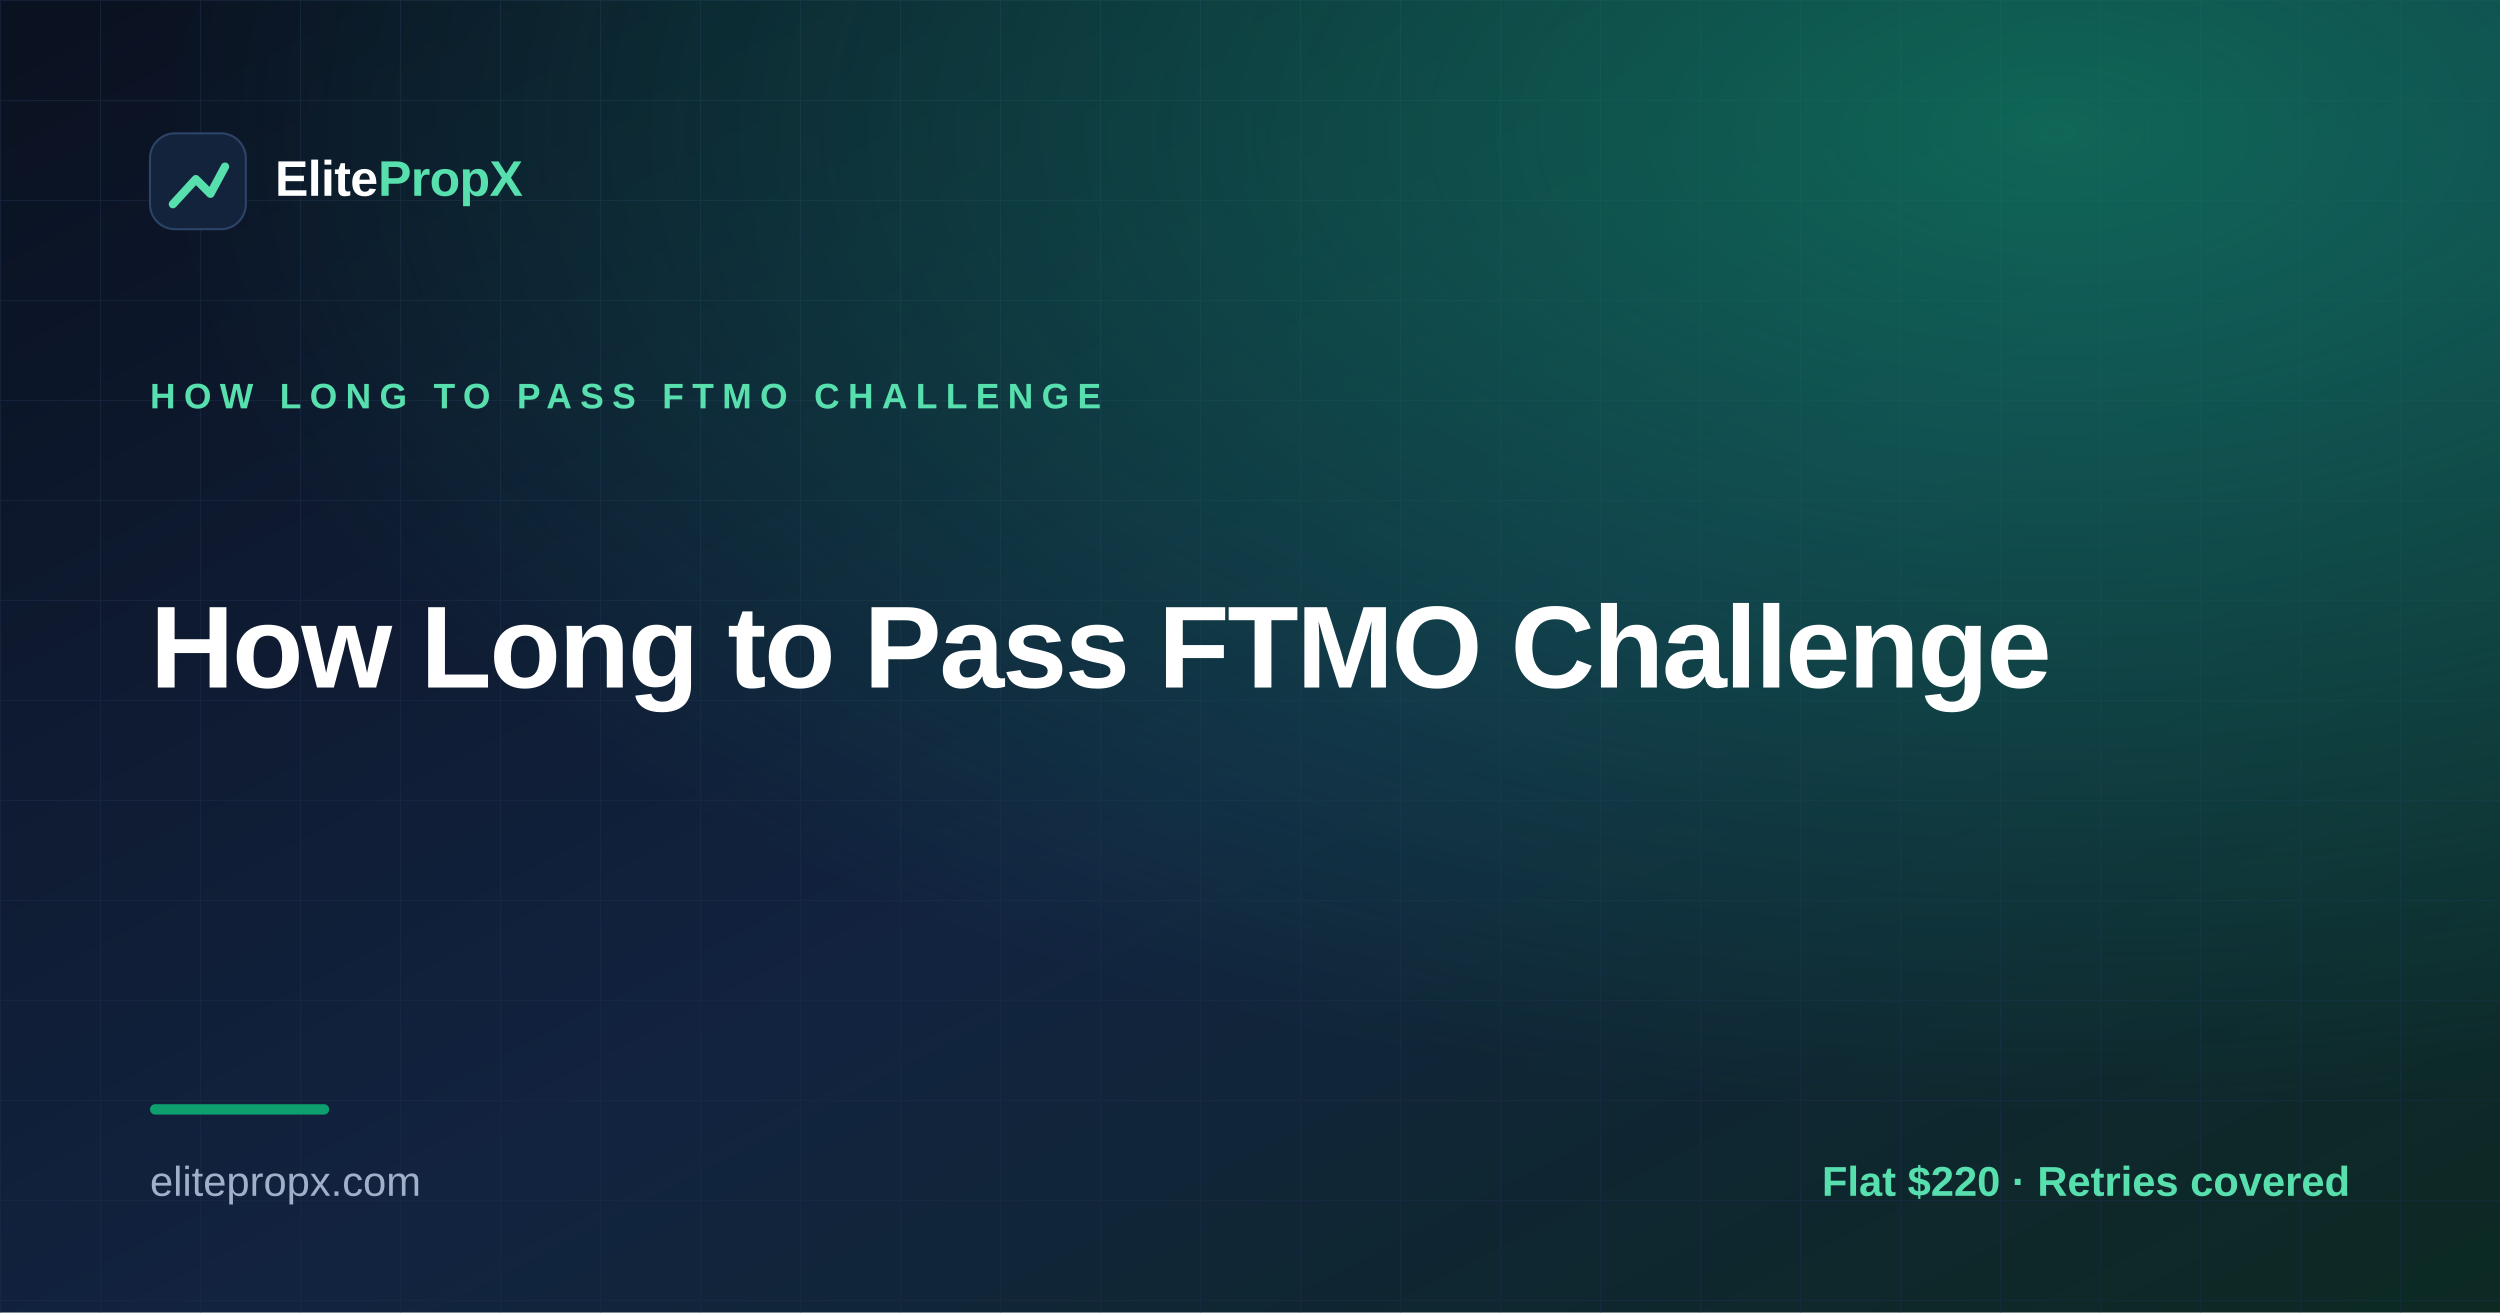
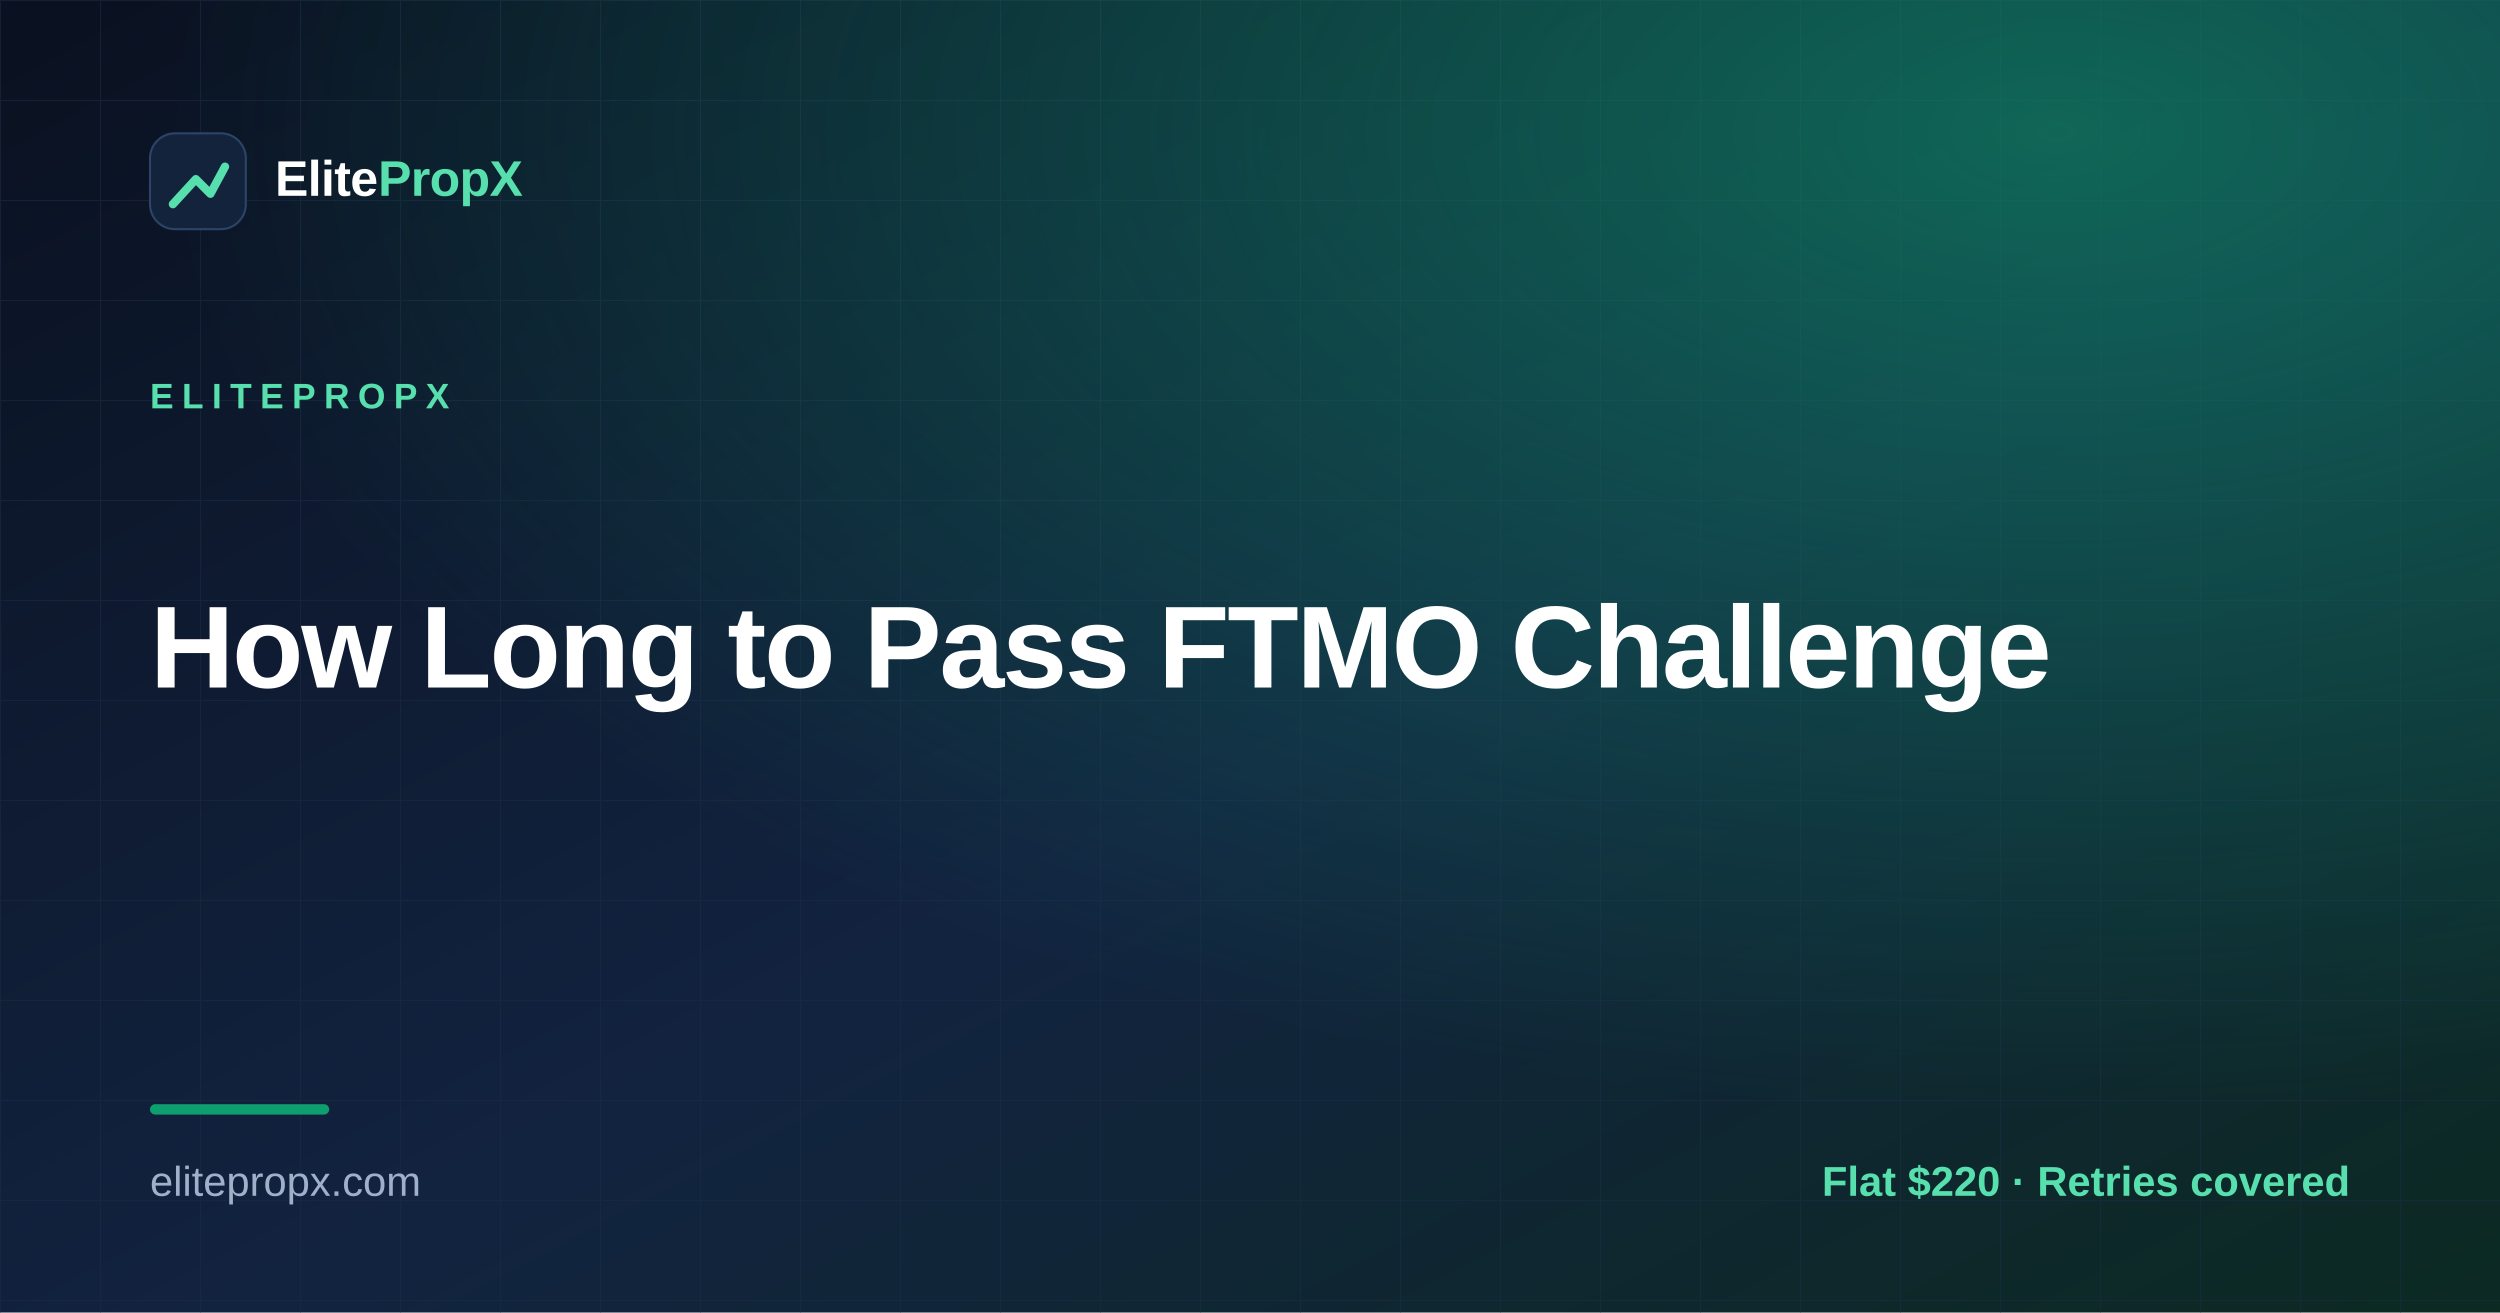
<svg xmlns="http://www.w3.org/2000/svg" width="1200" height="630" viewBox="0 0 1200 630" role="img" aria-label="How Long to Pass FTMO Challenge" font-family="Arial, Helvetica, 'Segoe UI', sans-serif">
  <defs>
    <linearGradient id="bg" x1="0" y1="0" x2="1" y2="1">
      <stop offset="0" stop-color="#0a1120" />
      <stop offset="0.55" stop-color="#122340" />
      <stop offset="1" stop-color="#0c2a22" />
    </linearGradient>
    <radialGradient id="glow" cx="0.82" cy="0.1" r="0.75">
      <stop offset="0" stop-color="#0e9f6e" stop-opacity="0.55" />
      <stop offset="1" stop-color="#0e9f6e" stop-opacity="0" />
    </radialGradient>
    <pattern id="ogg" width="48" height="48" patternUnits="userSpaceOnUse">
      <path d="M 48 0 L 0 0 0 48" fill="none" stroke="#1b2c47" stroke-width="1" />
    </pattern>
  </defs>
  <rect width="1200" height="630" fill="url(#bg)" />
  <rect width="1200" height="630" fill="url(#ogg)" opacity="0.55" />
  <rect width="1200" height="630" fill="url(#glow)" />
  <g transform="translate(72,64)">
    <rect width="46" height="46" rx="12" fill="#13233c" stroke="#2b4467" />
    <path d="M11 34 L22 22 L29 29 L36 16" fill="none" stroke="#57e0ae" stroke-width="4" stroke-linecap="round" stroke-linejoin="round" />
  </g>
  <text x="132" y="94" font-family="Arial, Helvetica, 'Segoe UI', sans-serif" font-size="24" font-weight="800" fill="#ffffff" letter-spacing="-0.3">Elite<tspan fill="#57e0ae">PropX</tspan>
  </text>
-   <text x="72" y="196" font-family="Arial, Helvetica, 'Segoe UI', sans-serif" font-size="17" font-weight="800" fill="#57e0ae" letter-spacing="4">HOW LONG TO PASS FTMO CHALLENGE</text>
+   <text x="72" y="196" font-family="Arial, Helvetica, 'Segoe UI', sans-serif" font-size="17" font-weight="800" fill="#57e0ae" letter-spacing="4">ELITEPROPX</text>
  <text x="72" y="330" font-family="Arial, Helvetica, 'Segoe UI', sans-serif" font-size="56" font-weight="800" fill="#ffffff" letter-spacing="-1">How Long to Pass FTMO Challenge</text>
  <rect x="72" y="530" width="86" height="5" rx="2.5" fill="#0e9f6e" />
  <text x="72" y="574" font-family="Arial, Helvetica, 'Segoe UI', sans-serif" font-size="20" fill="#9fb0c9">elitepropx.com</text>
  <text x="1128" y="574" font-family="Arial, Helvetica, 'Segoe UI', sans-serif" font-size="20" font-weight="700" fill="#57e0ae" text-anchor="end">Flat $220 · Retries covered</text>
</svg>
